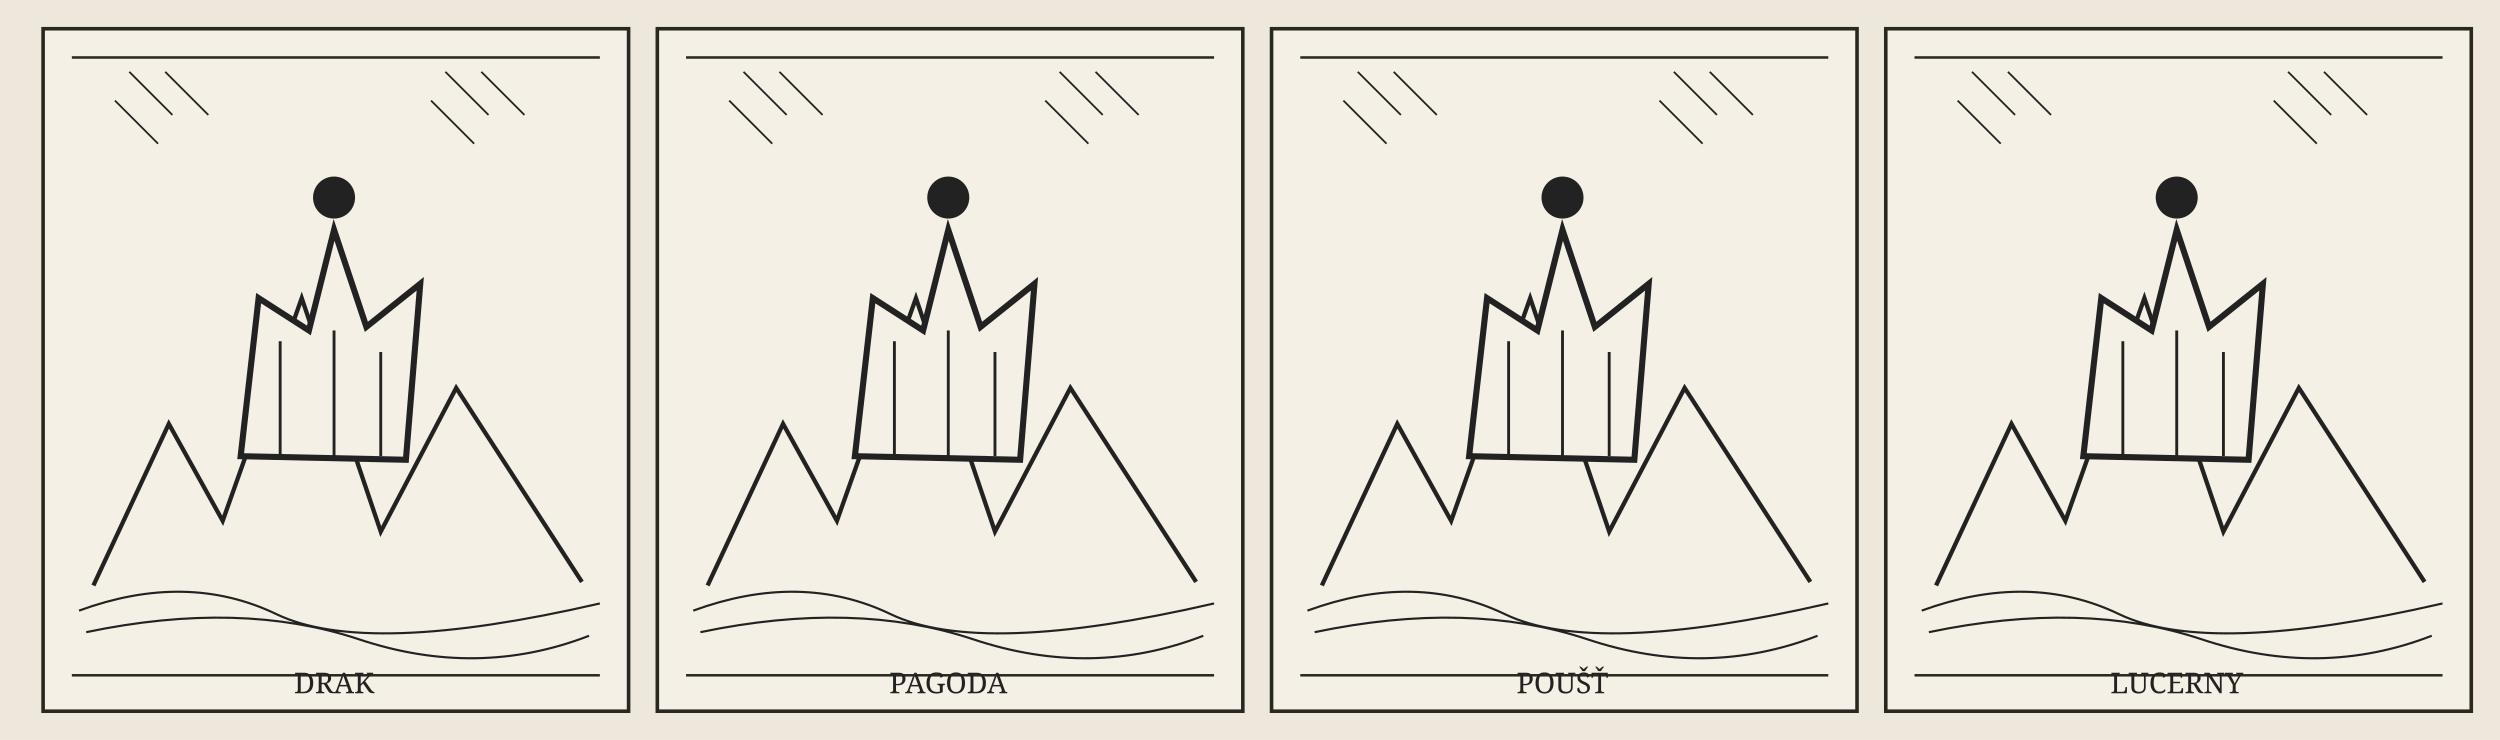
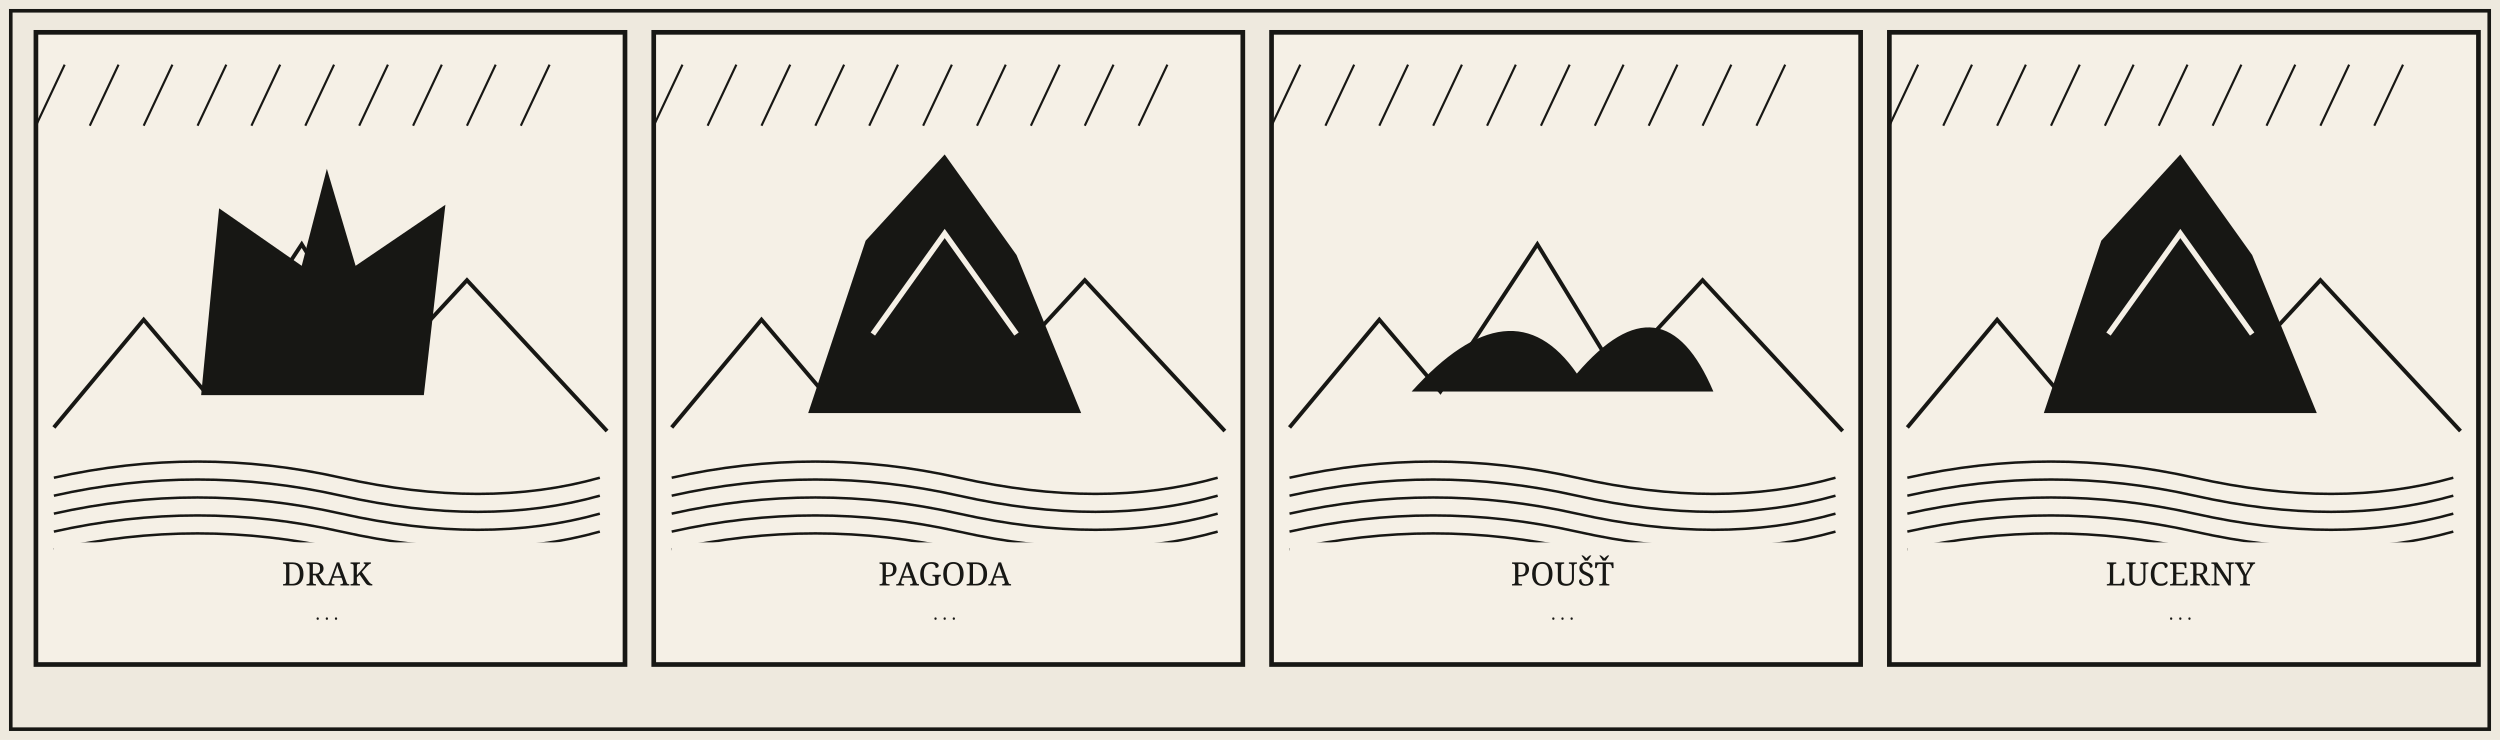
- <svg xmlns="http://www.w3.org/2000/svg" viewBox="0 0 696 206">
-   <rect width="696" height="206" fill="#eee8dc" />
-   <g transform="translate(12,8)">
-     <rect width="163" height="190" fill="#f5f0e5" stroke="#282820" />
-     <path d="M8 8H155M8 180H155" stroke="#282820" stroke-width=".7" />
-     <g fill="none" stroke="#222" stroke-width="1.2">
-       <path d="M14 155L35 110L50 137L72 75L94 140L115 100L150 154" />
-       <path d="M10 162Q40 151 65 163T155 160M12 168Q55 159 88 170T152 169" stroke-width=".6" />
-       <path d="M20 20l12 12m-8-20l12 12m-2-12l12 12M108 20l12 12m-8-20l12 12m-2-12l12 12" stroke-width=".5" />
-     </g>
-     <g transform="translate(81,91)" fill="#f5f0e5" stroke="#222" stroke-width="1.7">
-       <path d="M-26 28L-21 -16L-7 -7L0 -35L9 -8L24 -20L20 29Z" />
-       <path d="M-15 28V-4M0 28V-7M13 28V-1" stroke-width=".8" />
-       <circle cx="0" cy="-44" r="5" fill="#222" />
-     </g>
-     <text x="81" y="185" font-family="Georgia,serif" font-size="8" text-anchor="middle" fill="#222">DRAK</text>
+ <svg xmlns="http://www.w3.org/2000/svg" viewBox="0 0 696 206" role="img">
+   <rect width="696" height="206" fill="#eee9de" />
+   <rect x="3" y="3" width="690" height="200" fill="none" stroke="#171714" />
+   <g>
+     <rect x="10" y="9" width="164" height="176" fill="#f5f0e6" stroke="#171714" stroke-width="1.3" />
+     <path d="M18 18l-8 17" stroke="#171714" stroke-width=".6" />
+     <path d="M33 18l-8 17" stroke="#171714" stroke-width=".6" />
+     <path d="M48 18l-8 17" stroke="#171714" stroke-width=".6" />
+     <path d="M63 18l-8 17" stroke="#171714" stroke-width=".6" />
+     <path d="M78 18l-8 17" stroke="#171714" stroke-width=".6" />
+     <path d="M93 18l-8 17" stroke="#171714" stroke-width=".6" />
+     <path d="M108 18l-8 17" stroke="#171714" stroke-width=".6" />
+     <path d="M123 18l-8 17" stroke="#171714" stroke-width=".6" />
+     <path d="M138 18l-8 17" stroke="#171714" stroke-width=".6" />
+     <path d="M153 18l-8 17" stroke="#171714" stroke-width=".6" />
+     <path d="M15 119l25 -30 17 20 27 -41 22 36 24 -26 39 42" fill="none" stroke="#171714" stroke-width="1.1" />
+     <path d="M56 110L61 58L84 74L91 47L99 74L124 57L118 110Z" fill="#171714" />
+     <path d="M15 133q40 -9 80 0t72 0" fill="none" stroke="#171714" stroke-width=".7" />
+     <path d="M15 138q40 -9 80 0t72 0" fill="none" stroke="#171714" stroke-width=".7" />
+     <path d="M15 143q40 -9 80 0t72 0" fill="none" stroke="#171714" stroke-width=".7" />
+     <path d="M15 148q40 -9 80 0t72 0" fill="none" stroke="#171714" stroke-width=".7" />
+     <path d="M15 153q40 -9 80 0t72 0" fill="none" stroke="#171714" stroke-width=".7" />
+     <rect x="15" y="151" width="154" height="29" fill="#f5f0e6" />
+     <text x="91" y="163" text-anchor="middle" font-family="Georgia,serif" font-size="9" fill="#171714">DRAK</text>
+     <text x="91" y="174" text-anchor="middle" font-family="Georgia,serif" font-size="5" fill="#171714">· · ·</text>
  </g>
-   <g transform="translate(183,8)">
-     <rect width="163" height="190" fill="#f5f0e5" stroke="#282820" />
-     <path d="M8 8H155M8 180H155" stroke="#282820" stroke-width=".7" />
-     <g fill="none" stroke="#222" stroke-width="1.2">
-       <path d="M14 155L35 110L50 137L72 75L94 140L115 100L150 154" />
-       <path d="M10 162Q40 151 65 163T155 160M12 168Q55 159 88 170T152 169" stroke-width=".6" />
-       <path d="M20 20l12 12m-8-20l12 12m-2-12l12 12M108 20l12 12m-8-20l12 12m-2-12l12 12" stroke-width=".5" />
-     </g>
-     <g transform="translate(81,91)" fill="#f5f0e5" stroke="#222" stroke-width="1.7">
-       <path d="M-26 28L-21 -16L-7 -7L0 -35L9 -8L24 -20L20 29Z" />
-       <path d="M-15 28V-4M0 28V-7M13 28V-1" stroke-width=".8" />
-       <circle cx="0" cy="-44" r="5" fill="#222" />
-     </g>
-     <text x="81" y="185" font-family="Georgia,serif" font-size="8" text-anchor="middle" fill="#222">PAGODA</text>
+   <g>
+     <rect x="182" y="9" width="164" height="176" fill="#f5f0e6" stroke="#171714" stroke-width="1.3" />
+     <path d="M190 18l-8 17" stroke="#171714" stroke-width=".6" />
+     <path d="M205 18l-8 17" stroke="#171714" stroke-width=".6" />
+     <path d="M220 18l-8 17" stroke="#171714" stroke-width=".6" />
+     <path d="M235 18l-8 17" stroke="#171714" stroke-width=".6" />
+     <path d="M250 18l-8 17" stroke="#171714" stroke-width=".6" />
+     <path d="M265 18l-8 17" stroke="#171714" stroke-width=".6" />
+     <path d="M280 18l-8 17" stroke="#171714" stroke-width=".6" />
+     <path d="M295 18l-8 17" stroke="#171714" stroke-width=".6" />
+     <path d="M310 18l-8 17" stroke="#171714" stroke-width=".6" />
+     <path d="M325 18l-8 17" stroke="#171714" stroke-width=".6" />
+     <path d="M187 119l25 -30 17 20 27 -41 22 36 24 -26 39 42" fill="none" stroke="#171714" stroke-width="1.1" />
+     <path d="M225 115L241 67L263 43L283 71L301 115Z" fill="#171714" />
+     <path d="M243 93L263 65L283 93" stroke="#f5f0e6" fill="none" stroke-width="1.5" />
+     <path d="M187 133q40 -9 80 0t72 0" fill="none" stroke="#171714" stroke-width=".7" />
+     <path d="M187 138q40 -9 80 0t72 0" fill="none" stroke="#171714" stroke-width=".7" />
+     <path d="M187 143q40 -9 80 0t72 0" fill="none" stroke="#171714" stroke-width=".7" />
+     <path d="M187 148q40 -9 80 0t72 0" fill="none" stroke="#171714" stroke-width=".7" />
+     <path d="M187 153q40 -9 80 0t72 0" fill="none" stroke="#171714" stroke-width=".7" />
+     <rect x="187" y="151" width="154" height="29" fill="#f5f0e6" />
+     <text x="263" y="163" text-anchor="middle" font-family="Georgia,serif" font-size="9" fill="#171714">PAGODA</text>
+     <text x="263" y="174" text-anchor="middle" font-family="Georgia,serif" font-size="5" fill="#171714">· · ·</text>
  </g>
-   <g transform="translate(354,8)">
-     <rect width="163" height="190" fill="#f5f0e5" stroke="#282820" />
-     <path d="M8 8H155M8 180H155" stroke="#282820" stroke-width=".7" />
-     <g fill="none" stroke="#222" stroke-width="1.2">
-       <path d="M14 155L35 110L50 137L72 75L94 140L115 100L150 154" />
-       <path d="M10 162Q40 151 65 163T155 160M12 168Q55 159 88 170T152 169" stroke-width=".6" />
-       <path d="M20 20l12 12m-8-20l12 12m-2-12l12 12M108 20l12 12m-8-20l12 12m-2-12l12 12" stroke-width=".5" />
-     </g>
-     <g transform="translate(81,91)" fill="#f5f0e5" stroke="#222" stroke-width="1.7">
-       <path d="M-26 28L-21 -16L-7 -7L0 -35L9 -8L24 -20L20 29Z" />
-       <path d="M-15 28V-4M0 28V-7M13 28V-1" stroke-width=".8" />
-       <circle cx="0" cy="-44" r="5" fill="#222" />
-     </g>
-     <text x="81" y="185" font-family="Georgia,serif" font-size="8" text-anchor="middle" fill="#222">POUŠŤ</text>
+   <g>
+     <rect x="354" y="9" width="164" height="176" fill="#f5f0e6" stroke="#171714" stroke-width="1.3" />
+     <path d="M362 18l-8 17" stroke="#171714" stroke-width=".6" />
+     <path d="M377 18l-8 17" stroke="#171714" stroke-width=".6" />
+     <path d="M392 18l-8 17" stroke="#171714" stroke-width=".6" />
+     <path d="M407 18l-8 17" stroke="#171714" stroke-width=".6" />
+     <path d="M422 18l-8 17" stroke="#171714" stroke-width=".6" />
+     <path d="M437 18l-8 17" stroke="#171714" stroke-width=".6" />
+     <path d="M452 18l-8 17" stroke="#171714" stroke-width=".6" />
+     <path d="M467 18l-8 17" stroke="#171714" stroke-width=".6" />
+     <path d="M482 18l-8 17" stroke="#171714" stroke-width=".6" />
+     <path d="M497 18l-8 17" stroke="#171714" stroke-width=".6" />
+     <path d="M359 119l25 -30 17 20 27 -41 22 36 24 -26 39 42" fill="none" stroke="#171714" stroke-width="1.1" />
+     <path d="M393 109Q421 78 439 104Q463 76 477 109Z" fill="#171714" />
+     <path d="M359 133q40 -9 80 0t72 0" fill="none" stroke="#171714" stroke-width=".7" />
+     <path d="M359 138q40 -9 80 0t72 0" fill="none" stroke="#171714" stroke-width=".7" />
+     <path d="M359 143q40 -9 80 0t72 0" fill="none" stroke="#171714" stroke-width=".7" />
+     <path d="M359 148q40 -9 80 0t72 0" fill="none" stroke="#171714" stroke-width=".7" />
+     <path d="M359 153q40 -9 80 0t72 0" fill="none" stroke="#171714" stroke-width=".7" />
+     <rect x="359" y="151" width="154" height="29" fill="#f5f0e6" />
+     <text x="435" y="163" text-anchor="middle" font-family="Georgia,serif" font-size="9" fill="#171714">POUŠŤ</text>
+     <text x="435" y="174" text-anchor="middle" font-family="Georgia,serif" font-size="5" fill="#171714">· · ·</text>
  </g>
-   <g transform="translate(525,8)">
-     <rect width="163" height="190" fill="#f5f0e5" stroke="#282820" />
-     <path d="M8 8H155M8 180H155" stroke="#282820" stroke-width=".7" />
-     <g fill="none" stroke="#222" stroke-width="1.2">
-       <path d="M14 155L35 110L50 137L72 75L94 140L115 100L150 154" />
-       <path d="M10 162Q40 151 65 163T155 160M12 168Q55 159 88 170T152 169" stroke-width=".6" />
-       <path d="M20 20l12 12m-8-20l12 12m-2-12l12 12M108 20l12 12m-8-20l12 12m-2-12l12 12" stroke-width=".5" />
-     </g>
-     <g transform="translate(81,91)" fill="#f5f0e5" stroke="#222" stroke-width="1.7">
-       <path d="M-26 28L-21 -16L-7 -7L0 -35L9 -8L24 -20L20 29Z" />
-       <path d="M-15 28V-4M0 28V-7M13 28V-1" stroke-width=".8" />
-       <circle cx="0" cy="-44" r="5" fill="#222" />
-     </g>
-     <text x="81" y="185" font-family="Georgia,serif" font-size="8" text-anchor="middle" fill="#222">LUCERNY</text>
+   <g>
+     <rect x="526" y="9" width="164" height="176" fill="#f5f0e6" stroke="#171714" stroke-width="1.3" />
+     <path d="M534 18l-8 17" stroke="#171714" stroke-width=".6" />
+     <path d="M549 18l-8 17" stroke="#171714" stroke-width=".6" />
+     <path d="M564 18l-8 17" stroke="#171714" stroke-width=".6" />
+     <path d="M579 18l-8 17" stroke="#171714" stroke-width=".6" />
+     <path d="M594 18l-8 17" stroke="#171714" stroke-width=".6" />
+     <path d="M609 18l-8 17" stroke="#171714" stroke-width=".6" />
+     <path d="M624 18l-8 17" stroke="#171714" stroke-width=".6" />
+     <path d="M639 18l-8 17" stroke="#171714" stroke-width=".6" />
+     <path d="M654 18l-8 17" stroke="#171714" stroke-width=".6" />
+     <path d="M669 18l-8 17" stroke="#171714" stroke-width=".6" />
+     <path d="M531 119l25 -30 17 20 27 -41 22 36 24 -26 39 42" fill="none" stroke="#171714" stroke-width="1.1" />
+     <path d="M569 115L585 67L607 43L627 71L645 115Z" fill="#171714" />
+     <path d="M587 93L607 65L627 93" stroke="#f5f0e6" fill="none" stroke-width="1.5" />
+     <path d="M531 133q40 -9 80 0t72 0" fill="none" stroke="#171714" stroke-width=".7" />
+     <path d="M531 138q40 -9 80 0t72 0" fill="none" stroke="#171714" stroke-width=".7" />
+     <path d="M531 143q40 -9 80 0t72 0" fill="none" stroke="#171714" stroke-width=".7" />
+     <path d="M531 148q40 -9 80 0t72 0" fill="none" stroke="#171714" stroke-width=".7" />
+     <path d="M531 153q40 -9 80 0t72 0" fill="none" stroke="#171714" stroke-width=".7" />
+     <rect x="531" y="151" width="154" height="29" fill="#f5f0e6" />
+     <text x="607" y="163" text-anchor="middle" font-family="Georgia,serif" font-size="9" fill="#171714">LUCERNY</text>
+     <text x="607" y="174" text-anchor="middle" font-family="Georgia,serif" font-size="5" fill="#171714">· · ·</text>
  </g>
</svg>
